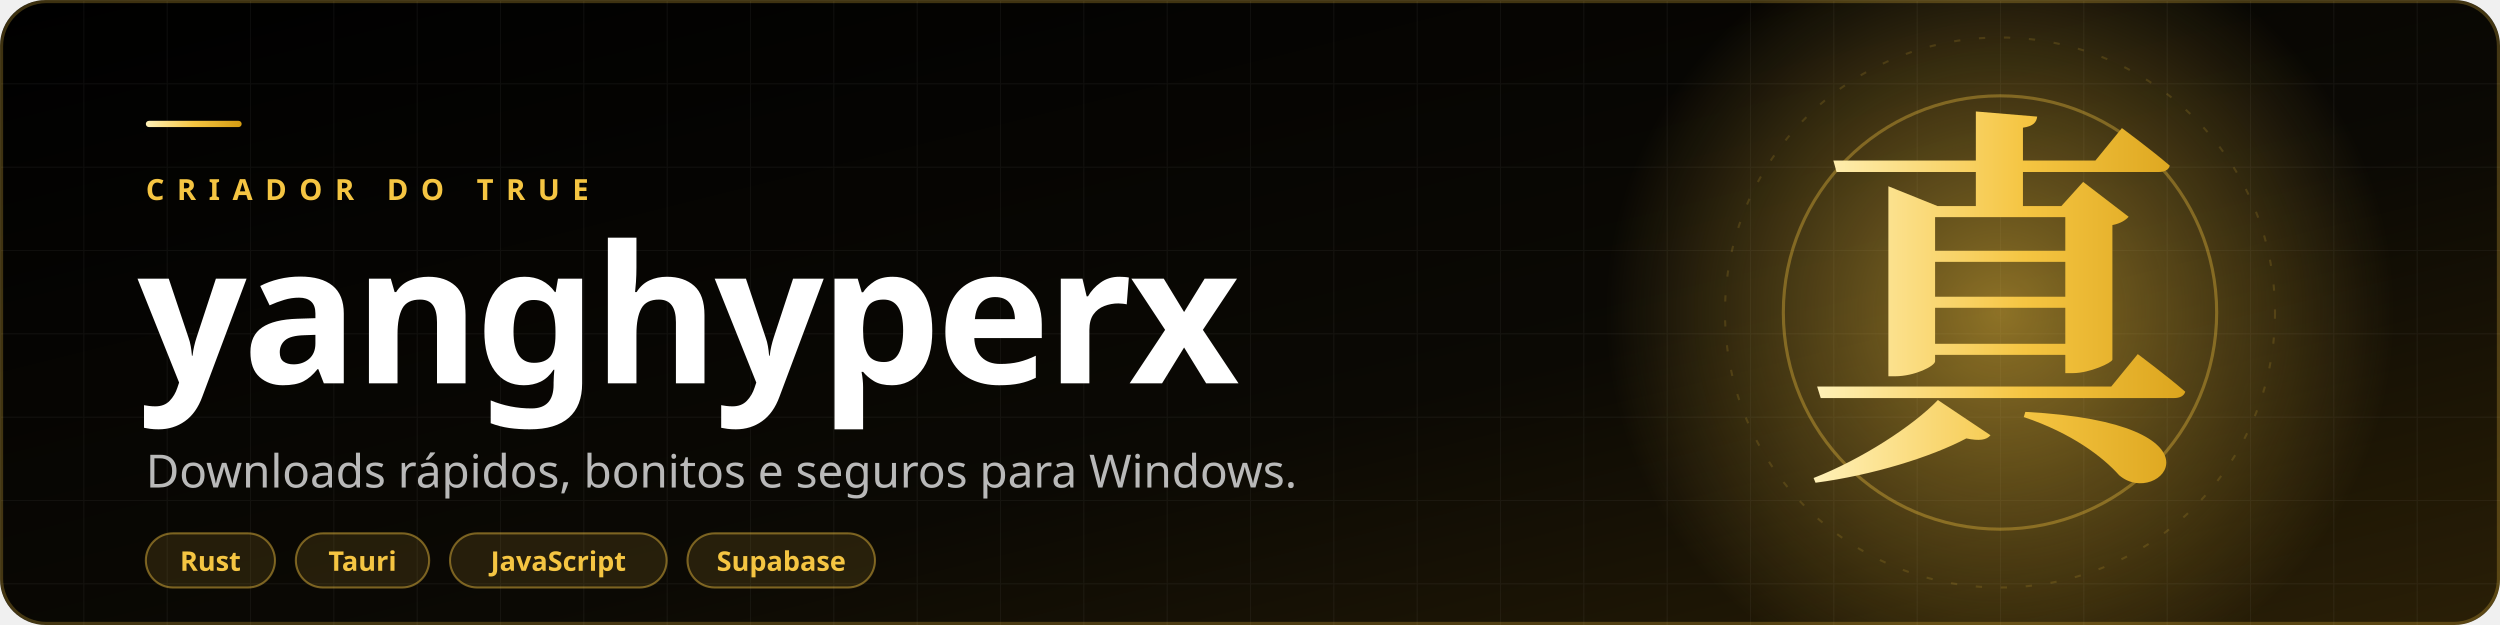
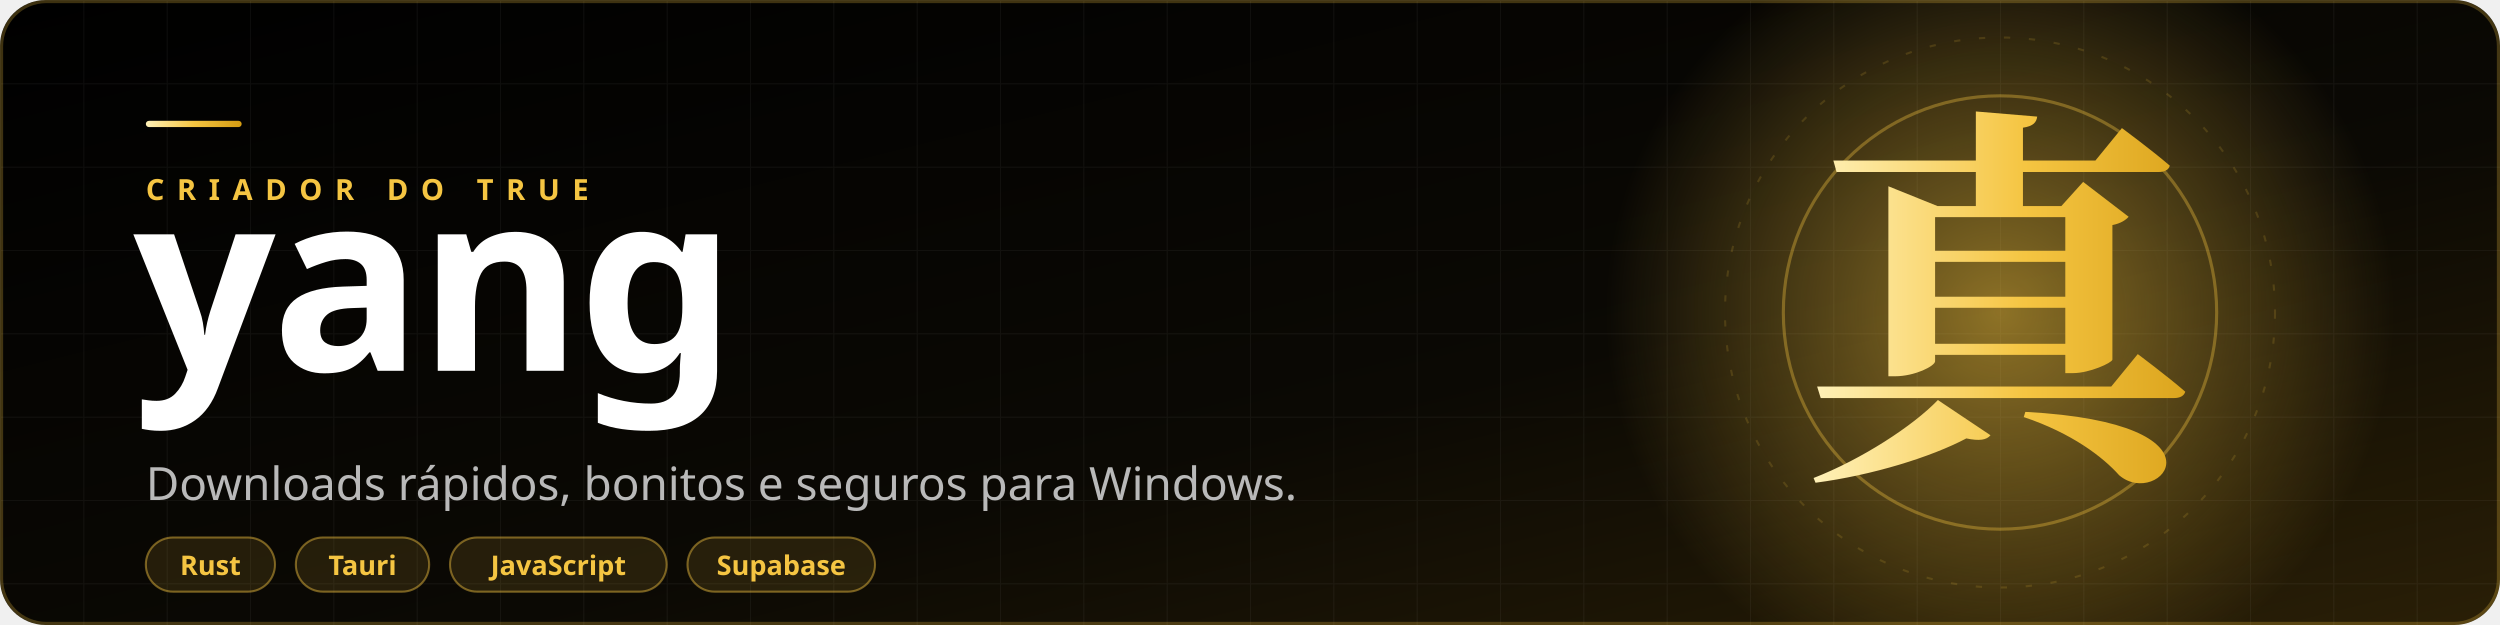
- <svg xmlns="http://www.w3.org/2000/svg" width="1200" height="300" viewBox="0 0 1200 300" role="img" aria-label="yanghyperx, criador do True">
+ <svg xmlns="http://www.w3.org/2000/svg" width="1200" height="300" viewBox="0 0 1200 300" role="img" aria-label="yang, criador do True">
  <defs>
    <linearGradient id="bg" x1="0" y1="0" x2="1" y2="1">
      <stop offset="0" stop-color="#000000" />
      <stop offset="0.6" stop-color="#0b0904" />
      <stop offset="1" stop-color="#2a1f06" />
    </linearGradient>
    <radialGradient id="glow" cx="0.5" cy="0.5" r="0.5">
      <stop offset="0" stop-color="#f5c542" stop-opacity="0.55" />
      <stop offset="1" stop-color="#f5c542" stop-opacity="0" />
    </radialGradient>
    <linearGradient id="gold" x1="0" y1="0" x2="1" y2="0">
      <stop offset="0" stop-color="#fff1b8" />
      <stop offset="0.5" stop-color="#f5c542" />
      <stop offset="1" stop-color="#d49b12" />
    </linearGradient>
    <pattern id="grid" width="40" height="40" patternUnits="userSpaceOnUse">
      <path d="M40 0H0V40" fill="none" stroke="#ffffff" stroke-opacity="0.045" stroke-width="1" />
    </pattern>
    <clipPath id="round">
      <rect width="1200" height="300" rx="22" />
    </clipPath>
    <style>
      .pulse { animation: pulse 4s ease-in-out infinite; transform-origin: 960px 150px; }
      @keyframes pulse { 0%, 100% { opacity: .75; transform: scale(1); } 50% { opacity: 1; transform: scale(1.08); } }
      @media (prefers-reduced-motion: reduce) { .pulse { animation: none; } }
      .label { font: 600 14px "Segoe UI", system-ui, sans-serif; letter-spacing: 6px; fill: #f5c542; }
-       .name { font: 700 92px "Segoe UI", system-ui, sans-serif; letter-spacing: -2px; fill: #ffffff; }
+       .name { font: 700 120px "Segoe UI", system-ui, sans-serif; letter-spacing: -2px; fill: #ffffff; }
      .sub { font: 400 22px "Segoe UI", system-ui, sans-serif; fill: #b9b9b9; }
      .chip { font: 600 13px "Segoe UI", system-ui, sans-serif; fill: #f5c542; }
      .kanji { font: 700 190px "Yu Mincho", "MS Mincho", "Noto Serif CJK JP", serif; fill: url(#gold); }
    </style>
  </defs>
  <g clip-path="url(#round)">
    <rect width="1200" height="300" fill="url(#bg)" />
    <rect width="1200" height="300" fill="url(#grid)" />
    <circle class="pulse" cx="960" cy="150" r="190" fill="url(#glow)" />
    <circle cx="960" cy="150" r="104" fill="none" stroke="#f5c542" stroke-opacity="0.35" stroke-width="1.5" />
    <circle cx="960" cy="150" r="132" fill="none" stroke="#f5c542" stroke-opacity="0.15" stroke-width="1" stroke-dasharray="3 9" />
    <text class="kanji" x="960" y="215" text-anchor="middle">真</text>
    <rect x="70" y="58" width="46" height="3" rx="1.5" fill="url(#gold)" />
    <text class="label" x="70" y="96">CRIADOR DO TRUE</text>
-     <text class="name" x="66" y="184">yanghyperx</text>
-     <text class="sub" x="70" y="234">Downloads rápidos, bonitos e seguros para Windows.</text>
-     <g transform="translate(70 256)">
+     <text class="name" x="64" y="178">yang</text>
+     <text class="sub" x="70" y="240">Downloads rápidos, bonitos e seguros para Windows.</text>
+     <g transform="translate(70 258)">
      <rect width="62" height="26" rx="13" fill="#f5c542" fill-opacity="0.12" stroke="#f5c542" stroke-opacity="0.45" />
      <text class="chip" x="31" y="18" text-anchor="middle">Rust</text>
      <rect x="72" width="64" height="26" rx="13" fill="#f5c542" fill-opacity="0.12" stroke="#f5c542" stroke-opacity="0.45" />
      <text class="chip" x="104" y="18" text-anchor="middle">Tauri</text>
      <rect x="146" width="104" height="26" rx="13" fill="#f5c542" fill-opacity="0.12" stroke="#f5c542" stroke-opacity="0.45" />
      <text class="chip" x="198" y="18" text-anchor="middle">JavaScript</text>
      <rect x="260" width="90" height="26" rx="13" fill="#f5c542" fill-opacity="0.12" stroke="#f5c542" stroke-opacity="0.45" />
      <text class="chip" x="305" y="18" text-anchor="middle">Supabase</text>
    </g>
  </g>
  <rect x="0.75" y="0.75" width="1198.5" height="298.5" rx="21.5" fill="none" stroke="#f5c542" stroke-opacity="0.25" stroke-width="1.5" />
</svg>
